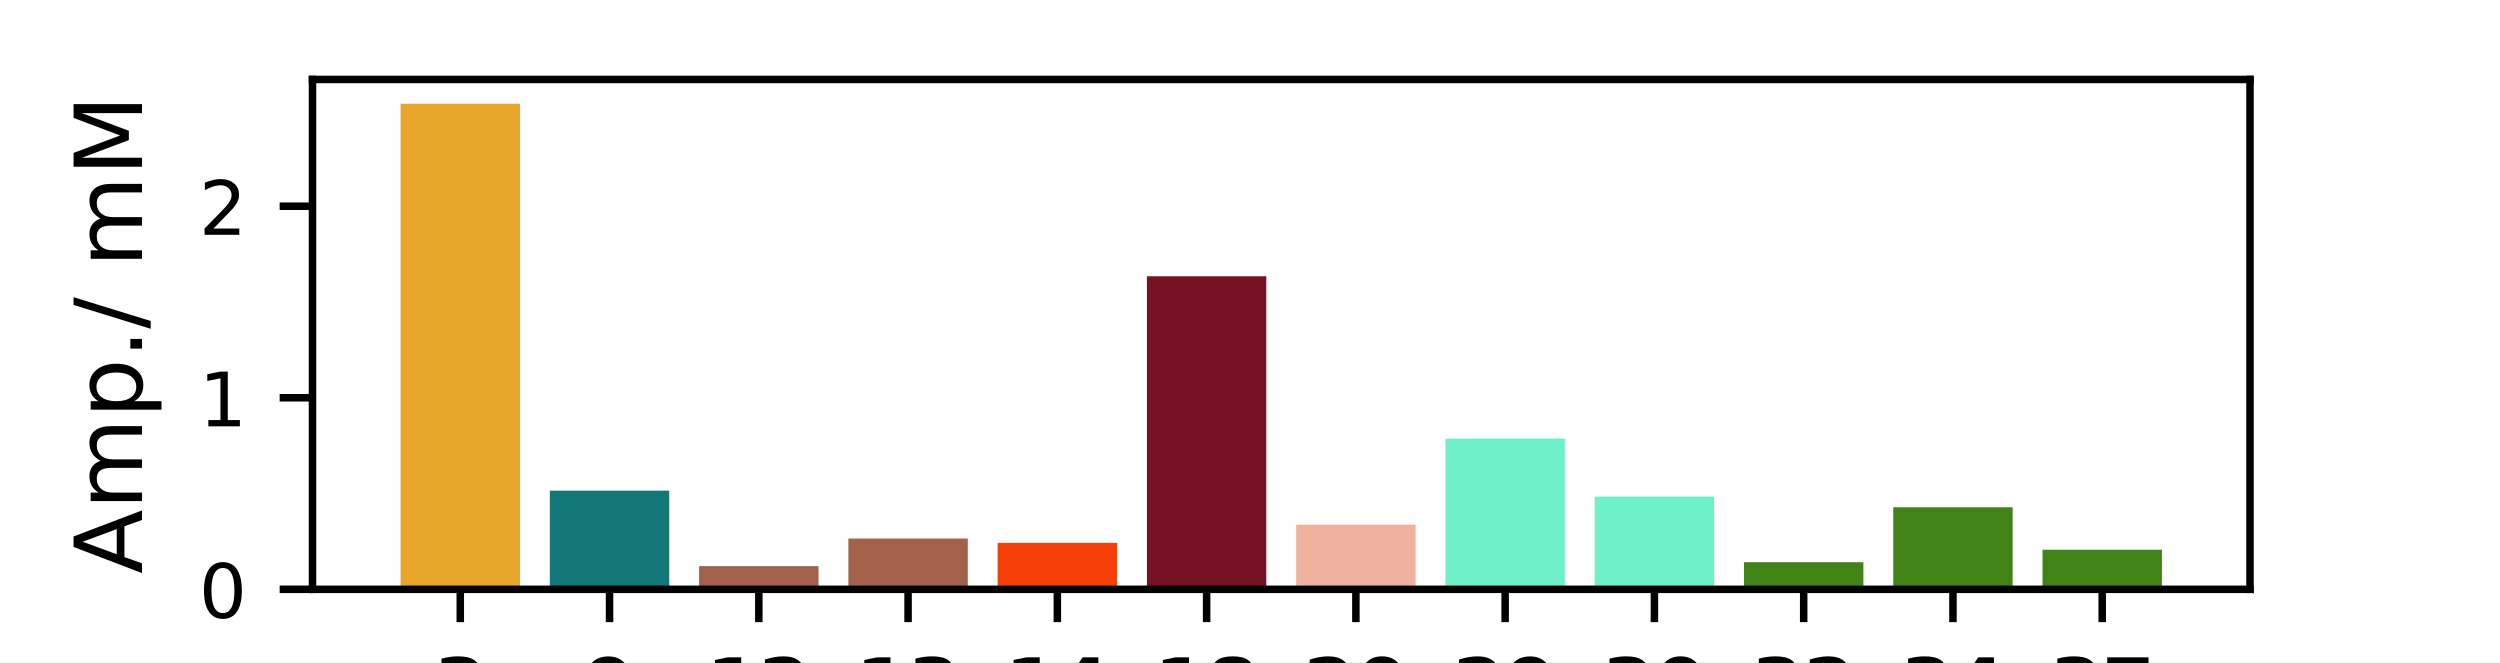
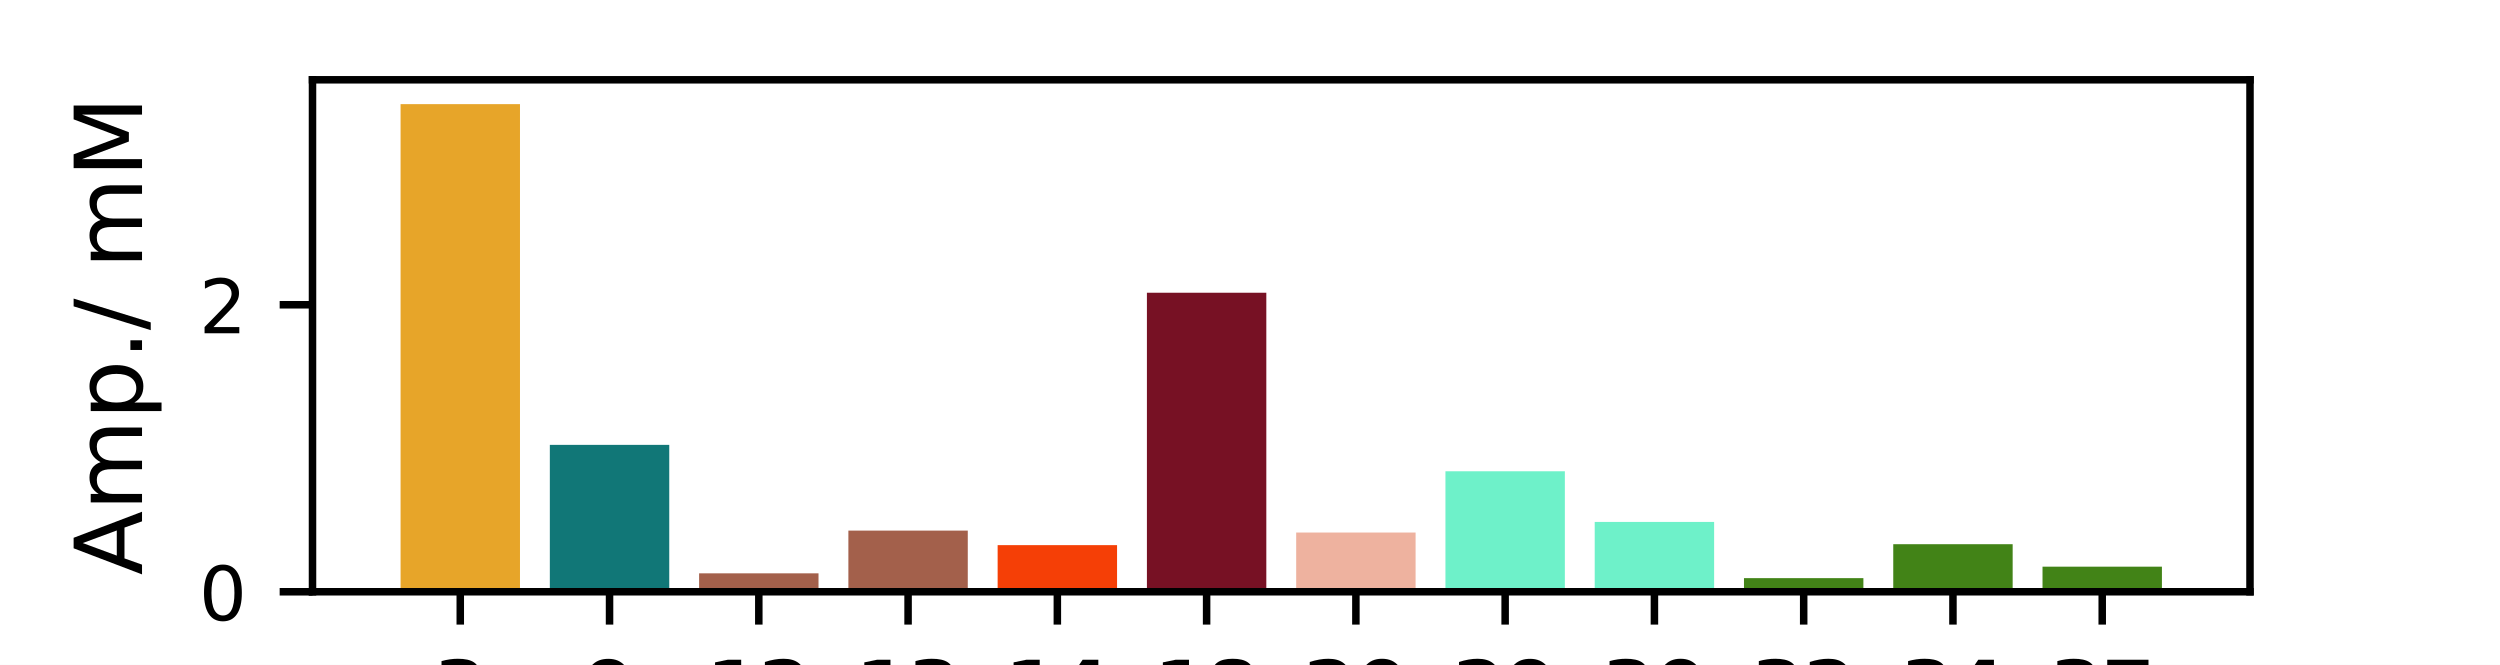
- <svg xmlns="http://www.w3.org/2000/svg" xmlns:xlink="http://www.w3.org/1999/xlink" height="70.56pt" version="1.1" viewBox="0 0 266.4 70.56" width="266.4pt">
+ <svg xmlns="http://www.w3.org/2000/svg" xmlns:xlink="http://www.w3.org/1999/xlink" height="70.866pt" version="1.1" viewBox="0 0 266.457 70.866" width="266.457pt">
  <defs>
    <style type="text/css">*{stroke-linecap:butt;stroke-linejoin:round;}</style>
  </defs>
  <g id="figure_1">
    <g id="patch_1">
-       <path d="M 0 70.56  L 266.4 70.56  L 266.4 0  L 0 0  z " style="fill:#ffffff;" />
+       <path d="M 0 70.866  L 266.457 70.866  L 266.457 0  L 0 0  z " style="fill:#ffffff;" />
    </g>
    <g id="axes_1">
      <g id="patch_2">
-         <path d="M 33.3 62.798  L 239.76 62.798  L 239.76 8.467  L 33.3 8.467  z " style="fill:#ffffff;" />
+         <path d="M 33.307 63.071  L 239.811 63.071  L 239.811 8.504  L 33.307 8.504  z " style="fill:#ffffff;" />
      </g>
      <g id="patch_3">
-         <path clip-path="url(#paff6892901)" d="M 42.685 62.798  L 55.409 62.798  L 55.409 11.054  L 42.685 11.054  z " style="fill:#e7a529;" />
+         <path clip-path="url(#p280300fe35)" d="M 42.694 63.071  L 55.421 63.071  L 55.421 11.102  L 42.694 11.102  z " style="fill:#e7a529;" />
      </g>
      <g id="patch_4">
-         <path clip-path="url(#paff6892901)" d="M 58.591 62.798  L 71.315 62.798  L 71.315 52.285  L 58.591 52.285  z " style="fill:#117777;" />
+         <path clip-path="url(#p280300fe35)" d="M 58.603 63.071  L 71.331 63.071  L 71.331 47.412  L 58.603 47.412  z " style="fill:#117777;" />
      </g>
      <g id="patch_5">
-         <path clip-path="url(#paff6892901)" d="M 74.497 62.798  L 87.221 62.798  L 87.221 60.325  L 74.497 60.325  z " style="fill:#a3604b;" />
+         <path clip-path="url(#p280300fe35)" d="M 74.512 63.071  L 87.24 63.071  L 87.24 61.11  L 74.512 61.11  z " style="fill:#a3604b;" />
      </g>
      <g id="patch_6">
-         <path clip-path="url(#paff6892901)" d="M 90.403 62.798  L 103.127 62.798  L 103.127 57.387  L 90.403 57.387  z " style="fill:#a3604b;" />
+         <path clip-path="url(#p280300fe35)" d="M 90.422 63.071  L 103.149 63.071  L 103.149 56.556  L 90.422 56.556  z " style="fill:#a3604b;" />
      </g>
      <g id="patch_7">
-         <path clip-path="url(#paff6892901)" d="M 106.309 62.798  L 119.033 62.798  L 119.033 57.845  L 106.309 57.845  z " style="fill:#f53f06;" />
+         <path clip-path="url(#p280300fe35)" d="M 106.331 63.071  L 119.059 63.071  L 119.059 58.103  L 106.331 58.103  z " style="fill:#f53f06;" />
      </g>
      <g id="patch_8">
-         <path clip-path="url(#paff6892901)" d="M 122.215 62.798  L 134.939 62.798  L 134.939 29.436  L 122.215 29.436  z " style="fill:#771124;" />
+         <path clip-path="url(#p280300fe35)" d="M 122.241 63.071  L 134.968 63.071  L 134.968 31.2  L 122.241 31.2  z " style="fill:#771124;" />
      </g>
      <g id="patch_9">
-         <path clip-path="url(#paff6892901)" d="M 138.121 62.798  L 150.845 62.798  L 150.845 55.906  L 138.121 55.906  z " style="fill:#eeb29f;" />
+         <path clip-path="url(#p280300fe35)" d="M 138.15 63.071  L 150.878 63.071  L 150.878 56.762  L 138.15 56.762  z " style="fill:#eeb29f;" />
      </g>
      <g id="patch_10">
-         <path clip-path="url(#paff6892901)" d="M 154.027 62.798  L 166.751 62.798  L 166.751 46.74  L 154.027 46.74  z " style="fill:#6ef1c9;" />
+         <path clip-path="url(#p280300fe35)" d="M 154.059 63.071  L 166.787 63.071  L 166.787 50.227  L 154.059 50.227  z " style="fill:#6ef1c9;" />
      </g>
      <g id="patch_11">
-         <path clip-path="url(#paff6892901)" d="M 169.933 62.798  L 182.657 62.798  L 182.657 52.919  L 169.933 52.919  z " style="fill:#6ef1c9;" />
+         <path clip-path="url(#p280300fe35)" d="M 169.969 63.071  L 182.696 63.071  L 182.696 55.631  L 169.969 55.631  z " style="fill:#6ef1c9;" />
      </g>
      <g id="patch_12">
-         <path clip-path="url(#paff6892901)" d="M 185.839 62.798  L 198.563 62.798  L 198.563 59.906  L 185.839 59.906  z " style="fill:#428317;" />
+         <path clip-path="url(#p280300fe35)" d="M 185.878 63.071  L 198.606 63.071  L 198.606 61.619  L 185.878 61.619  z " style="fill:#428317;" />
      </g>
      <g id="patch_13">
-         <path clip-path="url(#paff6892901)" d="M 201.745 62.798  L 214.469 62.798  L 214.469 54.057  L 201.745 54.057  z " style="fill:#428317;" />
+         <path clip-path="url(#p280300fe35)" d="M 201.788 63.071  L 214.515 63.071  L 214.515 58.001  L 201.788 58.001  z " style="fill:#428317;" />
      </g>
      <g id="patch_14">
-         <path clip-path="url(#paff6892901)" d="M 217.651 62.798  L 230.375 62.798  L 230.375 58.579  L 217.651 58.579  z " style="fill:#428317;" />
+         <path clip-path="url(#p280300fe35)" d="M 217.697 63.071  L 230.424 63.071  L 230.424 60.394  L 217.697 60.394  z " style="fill:#428317;" />
      </g>
      <g id="matplotlib.axis_1">
        <g id="xtick_1">
          <g id="line2d_1">
            <defs>
-               <path d="M 0 0  L 0 3.5  " id="m3ce08e1052" style="stroke:#000000;stroke-width:0.8;" />
+               <path d="M 0 0  L 0 3.5  " id="me6a4031d52" style="stroke:#000000;stroke-width:0.8;" />
            </defs>
            <g>
-               <use style="stroke:#000000;stroke-width:0.8;" x="49.047" xlink:href="#m3ce08e1052" y="62.798" />
+               <use style="stroke:#000000;stroke-width:0.8;" x="49.057" xlink:href="#me6a4031d52" y="63.071" />
            </g>
          </g>
          <g id="text_1">
-             <g transform="translate(46.26382 75.87715)scale(0.08 -0.08)">
+             <g transform="translate(46.27426 76.14962)scale(0.08 -0.08)">
              <defs>
                <path d="M 2981 2516  Q 3453 2394 3698 2092  Q 3944 1791 3944 1325  Q 3944 631 3412 270  Q 2881 -91 1863 -91  Q 1503 -91 1142 -33  Q 781 25 428 141  L 428 1069  Q 766 900 1098 814  Q 1431 728 1753 728  Q 2231 728 2486 893  Q 2741 1059 2741 1369  Q 2741 1688 2480 1852  Q 2219 2016 1709 2016  L 1228 2016  L 1228 2791  L 1734 2791  Q 2188 2791 2409 2933  Q 2631 3075 2631 3366  Q 2631 3634 2415 3781  Q 2200 3928 1806 3928  Q 1516 3928 1219 3862  Q 922 3797 628 3669  L 628 4550  Q 984 4650 1334 4700  Q 1684 4750 2022 4750  Q 2931 4750 3382 4451  Q 3834 4153 3834 3553  Q 3834 3144 3618 2883  Q 3403 2622 2981 2516  z " id="DejaVuSans-Bold-33" transform="scale(0.015625)" />
              </defs>
              <use xlink:href="#DejaVuSans-Bold-33" />
            </g>
          </g>
        </g>
        <g id="xtick_2">
          <g id="line2d_2">
            <g>
-               <use style="stroke:#000000;stroke-width:0.8;" x="64.953" xlink:href="#m3ce08e1052" y="62.798" />
+               <use style="stroke:#000000;stroke-width:0.8;" x="64.967" xlink:href="#me6a4031d52" y="63.071" />
            </g>
          </g>
          <g id="text_2">
-             <g transform="translate(62.16983 75.87715)scale(0.08 -0.08)">
+             <g transform="translate(62.18366 76.14962)scale(0.08 -0.08)">
              <defs>
                <path d="M 641 103  L 641 966  Q 928 831 1190 764  Q 1453 697 1709 697  Q 2247 697 2547 995  Q 2847 1294 2900 1881  Q 2688 1725 2447 1647  Q 2206 1569 1925 1569  Q 1209 1569 770 1986  Q 331 2403 331 3084  Q 331 3838 820 4291  Q 1309 4744 2131 4744  Q 3044 4744 3544 4128  Q 4044 3513 4044 2388  Q 4044 1231 3459 570  Q 2875 -91 1856 -91  Q 1528 -91 1228 -42  Q 928 6 641 103  z M 2125 2350  Q 2441 2350 2600 2554  Q 2759 2759 2759 3169  Q 2759 3575 2600 3781  Q 2441 3988 2125 3988  Q 1809 3988 1650 3781  Q 1491 3575 1491 3169  Q 1491 2759 1650 2554  Q 1809 2350 2125 2350  z " id="DejaVuSans-Bold-39" transform="scale(0.015625)" />
              </defs>
              <use xlink:href="#DejaVuSans-Bold-39" />
            </g>
          </g>
        </g>
        <g id="xtick_3">
          <g id="line2d_3">
            <g>
-               <use style="stroke:#000000;stroke-width:0.8;" x="80.859" xlink:href="#m3ce08e1052" y="62.798" />
+               <use style="stroke:#000000;stroke-width:0.8;" x="80.876" xlink:href="#me6a4031d52" y="63.071" />
            </g>
          </g>
          <g id="text_3">
-             <g transform="translate(75.29272 75.87715)scale(0.08 -0.08)">
+             <g transform="translate(75.30993 76.14962)scale(0.08 -0.08)">
              <defs>
                <path d="M 750 831  L 1813 831  L 1813 3847  L 722 3622  L 722 4441  L 1806 4666  L 2950 4666  L 2950 831  L 4013 831  L 4013 0  L 750 0  L 750 831  z " id="DejaVuSans-Bold-31" transform="scale(0.015625)" />
                <path d="M 1844 884  L 3897 884  L 3897 0  L 506 0  L 506 884  L 2209 2388  Q 2438 2594 2547 2791  Q 2656 2988 2656 3200  Q 2656 3528 2436 3728  Q 2216 3928 1850 3928  Q 1569 3928 1234 3808  Q 900 3688 519 3450  L 519 4475  Q 925 4609 1322 4679  Q 1719 4750 2100 4750  Q 2938 4750 3402 4381  Q 3866 4013 3866 3353  Q 3866 2972 3669 2642  Q 3472 2313 2841 1759  L 1844 884  z " id="DejaVuSans-Bold-32" transform="scale(0.015625)" />
              </defs>
              <use xlink:href="#DejaVuSans-Bold-31" />
              <use x="69.58" xlink:href="#DejaVuSans-Bold-32" />
            </g>
          </g>
        </g>
        <g id="xtick_4">
          <g id="line2d_4">
            <g>
-               <use style="stroke:#000000;stroke-width:0.8;" x="96.765" xlink:href="#m3ce08e1052" y="62.798" />
+               <use style="stroke:#000000;stroke-width:0.8;" x="96.786" xlink:href="#me6a4031d52" y="63.071" />
            </g>
          </g>
          <g id="text_4">
-             <g transform="translate(91.19873 75.87715)scale(0.08 -0.08)">
+             <g transform="translate(91.21932 76.14962)scale(0.08 -0.08)">
              <use xlink:href="#DejaVuSans-Bold-31" />
              <use x="69.58" xlink:href="#DejaVuSans-Bold-33" />
            </g>
          </g>
        </g>
        <g id="xtick_5">
          <g id="line2d_5">
            <g>
-               <use style="stroke:#000000;stroke-width:0.8;" x="112.671" xlink:href="#m3ce08e1052" y="62.798" />
+               <use style="stroke:#000000;stroke-width:0.8;" x="112.695" xlink:href="#me6a4031d52" y="63.071" />
            </g>
          </g>
          <g id="text_5">
-             <g transform="translate(107.1047 75.87715)scale(0.08 -0.08)">
+             <g transform="translate(107.1287 76.14962)scale(0.08 -0.08)">
              <defs>
                <path d="M 2356 3675  L 1038 1722  L 2356 1722  L 2356 3675  z M 2156 4666  L 3494 4666  L 3494 1722  L 4159 1722  L 4159 850  L 3494 850  L 3494 0  L 2356 0  L 2356 850  L 288 850  L 288 1881  L 2156 4666  z " id="DejaVuSans-Bold-34" transform="scale(0.015625)" />
              </defs>
              <use xlink:href="#DejaVuSans-Bold-31" />
              <use x="69.58" xlink:href="#DejaVuSans-Bold-34" />
            </g>
          </g>
        </g>
        <g id="xtick_6">
          <g id="line2d_6">
            <g>
-               <use style="stroke:#000000;stroke-width:0.8;" x="128.577" xlink:href="#m3ce08e1052" y="62.798" />
+               <use style="stroke:#000000;stroke-width:0.8;" x="128.604" xlink:href="#me6a4031d52" y="63.071" />
            </g>
          </g>
          <g id="text_6">
-             <g transform="translate(123.0107 75.87715)scale(0.08 -0.08)">
+             <g transform="translate(123.0381 76.14962)scale(0.08 -0.08)">
              <defs>
                <path d="M 2228 2088  Q 1891 2088 1709 1903  Q 1528 1719 1528 1375  Q 1528 1031 1709 848  Q 1891 666 2228 666  Q 2563 666 2741 848  Q 2919 1031 2919 1375  Q 2919 1722 2741 1905  Q 2563 2088 2228 2088  z M 1350 2484  Q 925 2613 709 2878  Q 494 3144 494 3541  Q 494 4131 934 4440  Q 1375 4750 2228 4750  Q 3075 4750 3515 4442  Q 3956 4134 3956 3541  Q 3956 3144 3739 2878  Q 3522 2613 3097 2484  Q 3572 2353 3814 2058  Q 4056 1763 4056 1313  Q 4056 619 3595 264  Q 3134 -91 2228 -91  Q 1319 -91 855 264  Q 391 619 391 1313  Q 391 1763 633 2058  Q 875 2353 1350 2484  z M 1631 3419  Q 1631 3141 1786 2991  Q 1941 2841 2228 2841  Q 2509 2841 2662 2991  Q 2816 3141 2816 3419  Q 2816 3697 2662 3845  Q 2509 3994 2228 3994  Q 1941 3994 1786 3844  Q 1631 3694 1631 3419  z " id="DejaVuSans-Bold-38" transform="scale(0.015625)" />
              </defs>
              <use xlink:href="#DejaVuSans-Bold-31" />
              <use x="69.58" xlink:href="#DejaVuSans-Bold-38" />
            </g>
          </g>
        </g>
        <g id="xtick_7">
          <g id="line2d_7">
            <g>
-               <use style="stroke:#000000;stroke-width:0.8;" x="144.483" xlink:href="#m3ce08e1052" y="62.798" />
+               <use style="stroke:#000000;stroke-width:0.8;" x="144.514" xlink:href="#me6a4031d52" y="63.071" />
            </g>
          </g>
          <g id="text_7">
-             <g transform="translate(138.9168 75.87715)scale(0.08 -0.08)">
+             <g transform="translate(138.9475 76.14962)scale(0.08 -0.08)">
              <defs>
                <path d="M 2944 2338  Q 2944 3213 2780 3570  Q 2616 3928 2228 3928  Q 1841 3928 1675 3570  Q 1509 3213 1509 2338  Q 1509 1453 1675 1090  Q 1841 728 2228 728  Q 2613 728 2778 1090  Q 2944 1453 2944 2338  z M 4147 2328  Q 4147 1169 3647 539  Q 3147 -91 2228 -91  Q 1306 -91 806 539  Q 306 1169 306 2328  Q 306 3491 806 4120  Q 1306 4750 2228 4750  Q 3147 4750 3647 4120  Q 4147 3491 4147 2328  z " id="DejaVuSans-Bold-30" transform="scale(0.015625)" />
              </defs>
              <use xlink:href="#DejaVuSans-Bold-32" />
              <use x="69.58" xlink:href="#DejaVuSans-Bold-30" />
            </g>
          </g>
        </g>
        <g id="xtick_8">
          <g id="line2d_8">
            <g>
-               <use style="stroke:#000000;stroke-width:0.8;" x="160.389" xlink:href="#m3ce08e1052" y="62.798" />
+               <use style="stroke:#000000;stroke-width:0.8;" x="160.423" xlink:href="#me6a4031d52" y="63.071" />
            </g>
          </g>
          <g id="text_8">
-             <g transform="translate(154.8228 75.87715)scale(0.08 -0.08)">
+             <g transform="translate(154.8569 76.14962)scale(0.08 -0.08)">
              <use xlink:href="#DejaVuSans-Bold-32" />
              <use x="69.58" xlink:href="#DejaVuSans-Bold-39" />
            </g>
          </g>
        </g>
        <g id="xtick_9">
          <g id="line2d_9">
            <g>
-               <use style="stroke:#000000;stroke-width:0.8;" x="176.295" xlink:href="#m3ce08e1052" y="62.798" />
+               <use style="stroke:#000000;stroke-width:0.8;" x="176.333" xlink:href="#me6a4031d52" y="63.071" />
            </g>
          </g>
          <g id="text_9">
-             <g transform="translate(170.7288 75.87715)scale(0.08 -0.08)">
+             <g transform="translate(170.7663 76.14962)scale(0.08 -0.08)">
              <use xlink:href="#DejaVuSans-Bold-33" />
              <use x="69.58" xlink:href="#DejaVuSans-Bold-30" />
            </g>
          </g>
        </g>
        <g id="xtick_10">
          <g id="line2d_10">
            <g>
-               <use style="stroke:#000000;stroke-width:0.8;" x="192.201" xlink:href="#m3ce08e1052" y="62.798" />
+               <use style="stroke:#000000;stroke-width:0.8;" x="192.242" xlink:href="#me6a4031d52" y="63.071" />
            </g>
          </g>
          <g id="text_10">
-             <g transform="translate(186.6348 75.87715)scale(0.08 -0.08)">
+             <g transform="translate(186.6757 76.14962)scale(0.08 -0.08)">
              <use xlink:href="#DejaVuSans-Bold-33" />
              <use x="69.58" xlink:href="#DejaVuSans-Bold-32" />
            </g>
          </g>
        </g>
        <g id="xtick_11">
          <g id="line2d_11">
            <g>
-               <use style="stroke:#000000;stroke-width:0.8;" x="208.107" xlink:href="#m3ce08e1052" y="62.798" />
+               <use style="stroke:#000000;stroke-width:0.8;" x="208.151" xlink:href="#me6a4031d52" y="63.071" />
            </g>
          </g>
          <g id="text_11">
-             <g transform="translate(202.5408 75.87715)scale(0.08 -0.08)">
+             <g transform="translate(202.5851 76.14962)scale(0.08 -0.08)">
              <use xlink:href="#DejaVuSans-Bold-33" />
              <use x="69.58" xlink:href="#DejaVuSans-Bold-34" />
            </g>
          </g>
        </g>
        <g id="xtick_12">
          <g id="line2d_12">
            <g>
-               <use style="stroke:#000000;stroke-width:0.8;" x="224.013" xlink:href="#m3ce08e1052" y="62.798" />
+               <use style="stroke:#000000;stroke-width:0.8;" x="224.061" xlink:href="#me6a4031d52" y="63.071" />
            </g>
          </g>
          <g id="text_12">
-             <g transform="translate(218.4468 75.87715)scale(0.08 -0.08)">
+             <g transform="translate(218.4945 76.14962)scale(0.08 -0.08)">
              <defs>
                <path d="M 428 4666  L 3944 4666  L 3944 3988  L 2125 0  L 953 0  L 2675 3781  L 428 3781  L 428 4666  z " id="DejaVuSans-Bold-37" transform="scale(0.015625)" />
              </defs>
              <use xlink:href="#DejaVuSans-Bold-33" />
              <use x="69.58" xlink:href="#DejaVuSans-Bold-37" />
            </g>
          </g>
        </g>
        <g id="text_13">
-           <g transform="translate(88.26047 89.13934)scale(0.1 -0.1)">
+           <g transform="translate(88.28952 89.4118)scale(0.1 -0.1)">
            <defs>
              <path d="M 4122 4306  L 4122 3641  Q 3803 3938 3442 4084  Q 3081 4231 2675 4231  Q 1875 4231 1450 3742  Q 1025 3253 1025 2328  Q 1025 1406 1450 917  Q 1875 428 2675 428  Q 3081 428 3442 575  Q 3803 722 4122 1019  L 4122 359  Q 3791 134 3420 21  Q 3050 -91 2638 -91  Q 1578 -91 968 557  Q 359 1206 359 2328  Q 359 3453 968 4101  Q 1578 4750 2638 4750  Q 3056 4750 3426 4639  Q 3797 4528 4122 4306  z " id="DejaVuSans-43" transform="scale(0.015625)" />
              <path d="M 1959 3097  Q 1497 3097 1228 2736  Q 959 2375 959 1747  Q 959 1119 1226 758  Q 1494 397 1959 397  Q 2419 397 2687 759  Q 2956 1122 2956 1747  Q 2956 2369 2687 2733  Q 2419 3097 1959 3097  z M 1959 3584  Q 2709 3584 3137 3096  Q 3566 2609 3566 1747  Q 3566 888 3137 398  Q 2709 -91 1959 -91  Q 1206 -91 779 398  Q 353 888 353 1747  Q 353 2609 779 3096  Q 1206 3584 1959 3584  z " id="DejaVuSans-6f" transform="scale(0.015625)" />
              <path d="M 3328 2828  Q 3544 3216 3844 3400  Q 4144 3584 4550 3584  Q 5097 3584 5394 3201  Q 5691 2819 5691 2113  L 5691 0  L 5113 0  L 5113 2094  Q 5113 2597 4934 2840  Q 4756 3084 4391 3084  Q 3944 3084 3684 2787  Q 3425 2491 3425 1978  L 3425 0  L 2847 0  L 2847 2094  Q 2847 2600 2669 2842  Q 2491 3084 2119 3084  Q 1678 3084 1418 2786  Q 1159 2488 1159 1978  L 1159 0  L 581 0  L 581 3500  L 1159 3500  L 1159 2956  Q 1356 3278 1631 3431  Q 1906 3584 2284 3584  Q 2666 3584 2933 3390  Q 3200 3197 3328 2828  z " id="DejaVuSans-6d" transform="scale(0.015625)" />
              <path d="M 1159 525  L 1159 -1331  L 581 -1331  L 581 3500  L 1159 3500  L 1159 2969  Q 1341 3281 1617 3432  Q 1894 3584 2278 3584  Q 2916 3584 3314 3078  Q 3713 2572 3713 1747  Q 3713 922 3314 415  Q 2916 -91 2278 -91  Q 1894 -91 1617 61  Q 1341 213 1159 525  z M 3116 1747  Q 3116 2381 2855 2742  Q 2594 3103 2138 3103  Q 1681 3103 1420 2742  Q 1159 2381 1159 1747  Q 1159 1113 1420 752  Q 1681 391 2138 391  Q 2594 391 2855 752  Q 3116 1113 3116 1747  z " id="DejaVuSans-70" transform="scale(0.015625)" />
              <path d="M 544 1381  L 544 3500  L 1119 3500  L 1119 1403  Q 1119 906 1312 657  Q 1506 409 1894 409  Q 2359 409 2629 706  Q 2900 1003 2900 1516  L 2900 3500  L 3475 3500  L 3475 0  L 2900 0  L 2900 538  Q 2691 219 2414 64  Q 2138 -91 1772 -91  Q 1169 -91 856 284  Q 544 659 544 1381  z M 1991 3584  L 1991 3584  z " id="DejaVuSans-75" transform="scale(0.015625)" />
              <path d="M 3513 2113  L 3513 0  L 2938 0  L 2938 2094  Q 2938 2591 2744 2837  Q 2550 3084 2163 3084  Q 1697 3084 1428 2787  Q 1159 2491 1159 1978  L 1159 0  L 581 0  L 581 3500  L 1159 3500  L 1159 2956  Q 1366 3272 1645 3428  Q 1925 3584 2291 3584  Q 2894 3584 3203 3211  Q 3513 2838 3513 2113  z " id="DejaVuSans-6e" transform="scale(0.015625)" />
              <path d="M 2906 2969  L 2906 4863  L 3481 4863  L 3481 0  L 2906 0  L 2906 525  Q 2725 213 2448 61  Q 2172 -91 1784 -91  Q 1150 -91 751 415  Q 353 922 353 1747  Q 353 2572 751 3078  Q 1150 3584 1784 3584  Q 2172 3584 2448 3432  Q 2725 3281 2906 2969  z M 947 1747  Q 947 1113 1208 752  Q 1469 391 1925 391  Q 2381 391 2643 752  Q 2906 1113 2906 1747  Q 2906 2381 2643 2742  Q 2381 3103 1925 3103  Q 1469 3103 1208 2742  Q 947 2381 947 1747  z " id="DejaVuSans-64" transform="scale(0.015625)" />
              <path id="DejaVuSans-20" transform="scale(0.015625)" />
              <path d="M 3116 1747  Q 3116 2381 2855 2742  Q 2594 3103 2138 3103  Q 1681 3103 1420 2742  Q 1159 2381 1159 1747  Q 1159 1113 1420 752  Q 1681 391 2138 391  Q 2594 391 2855 752  Q 3116 1113 3116 1747  z M 1159 2969  Q 1341 3281 1617 3432  Q 1894 3584 2278 3584  Q 2916 3584 3314 3078  Q 3713 2572 3713 1747  Q 3713 922 3314 415  Q 2916 -91 2278 -91  Q 1894 -91 1617 61  Q 1341 213 1159 525  L 1159 0  L 581 0  L 581 4863  L 1159 4863  L 1159 2969  z " id="DejaVuSans-62" transform="scale(0.015625)" />
              <path d="M 3597 1894  L 3597 1613  L 953 1613  Q 991 1019 1311 708  Q 1631 397 2203 397  Q 2534 397 2845 478  Q 3156 559 3463 722  L 3463 178  Q 3153 47 2828 -22  Q 2503 -91 2169 -91  Q 1331 -91 842 396  Q 353 884 353 1716  Q 353 2575 817 3079  Q 1281 3584 2069 3584  Q 2775 3584 3186 3129  Q 3597 2675 3597 1894  z M 3022 2063  Q 3016 2534 2758 2815  Q 2500 3097 2075 3097  Q 1594 3097 1305 2825  Q 1016 2553 972 2059  L 3022 2063  z " id="DejaVuSans-65" transform="scale(0.015625)" />
              <path d="M 2631 2963  Q 2534 3019 2420 3045  Q 2306 3072 2169 3072  Q 1681 3072 1420 2755  Q 1159 2438 1159 1844  L 1159 0  L 581 0  L 581 3500  L 1159 3500  L 1159 2956  Q 1341 3275 1631 3429  Q 1922 3584 2338 3584  Q 2397 3584 2469 3576  Q 2541 3569 2628 3553  L 2631 2963  z " id="DejaVuSans-72" transform="scale(0.015625)" />
            </defs>
            <use xlink:href="#DejaVuSans-43" />
            <use x="69.824" xlink:href="#DejaVuSans-6f" />
            <use x="131.006" xlink:href="#DejaVuSans-6d" />
            <use x="228.418" xlink:href="#DejaVuSans-70" />
            <use x="291.895" xlink:href="#DejaVuSans-6f" />
            <use x="353.076" xlink:href="#DejaVuSans-75" />
            <use x="416.455" xlink:href="#DejaVuSans-6e" />
            <use x="479.834" xlink:href="#DejaVuSans-64" />
            <use x="543.311" xlink:href="#DejaVuSans-20" />
            <use x="575.098" xlink:href="#DejaVuSans-6e" />
            <use x="638.477" xlink:href="#DejaVuSans-75" />
            <use x="701.855" xlink:href="#DejaVuSans-6d" />
            <use x="799.268" xlink:href="#DejaVuSans-62" />
            <use x="862.744" xlink:href="#DejaVuSans-65" />
            <use x="924.268" xlink:href="#DejaVuSans-72" />
          </g>
        </g>
      </g>
      <g id="matplotlib.axis_2">
        <g id="ytick_1">
          <g id="line2d_13">
            <defs>
-               <path d="M 0 0  L -3.5 0  " id="m6d92d43614" style="stroke:#000000;stroke-width:0.8;" />
+               <path d="M 0 0  L -3.5 0  " id="m0fc6633836" style="stroke:#000000;stroke-width:0.8;" />
            </defs>
            <g>
-               <use style="stroke:#000000;stroke-width:0.8;" x="33.3" xlink:href="#m6d92d43614" y="62.798" />
+               <use style="stroke:#000000;stroke-width:0.8;" x="33.307" xlink:href="#m0fc6633836" y="63.071" />
            </g>
          </g>
          <g id="text_14">
-             <g transform="translate(21.21 65.83777)scale(0.08 -0.08)">
+             <g transform="translate(21.21709 66.11024)scale(0.08 -0.08)">
              <defs>
                <path d="M 2034 4250  Q 1547 4250 1301 3770  Q 1056 3291 1056 2328  Q 1056 1369 1301 889  Q 1547 409 2034 409  Q 2525 409 2770 889  Q 3016 1369 3016 2328  Q 3016 3291 2770 3770  Q 2525 4250 2034 4250  z M 2034 4750  Q 2819 4750 3233 4129  Q 3647 3509 3647 2328  Q 3647 1150 3233 529  Q 2819 -91 2034 -91  Q 1250 -91 836 529  Q 422 1150 422 2328  Q 422 3509 836 4129  Q 1250 4750 2034 4750  z " id="DejaVuSans-30" transform="scale(0.015625)" />
              </defs>
              <use xlink:href="#DejaVuSans-30" />
            </g>
          </g>
        </g>
        <g id="ytick_2">
          <g id="line2d_14">
            <g>
-               <use style="stroke:#000000;stroke-width:0.8;" x="33.3" xlink:href="#m6d92d43614" y="42.388" />
+               <use style="stroke:#000000;stroke-width:0.8;" x="33.307" xlink:href="#m0fc6633836" y="32.482" />
            </g>
          </g>
          <g id="text_15">
-             <g transform="translate(21.21 45.42774)scale(0.08 -0.08)">
-               <defs>
-                 <path d="M 794 531  L 1825 531  L 1825 4091  L 703 3866  L 703 4441  L 1819 4666  L 2450 4666  L 2450 531  L 3481 531  L 3481 0  L 794 0  L 794 531  z " id="DejaVuSans-31" transform="scale(0.015625)" />
-               </defs>
-               <use xlink:href="#DejaVuSans-31" />
-             </g>
-           </g>
-         </g>
-         <g id="ytick_3">
-           <g id="line2d_15">
-             <g>
-               <use style="stroke:#000000;stroke-width:0.8;" x="33.3" xlink:href="#m6d92d43614" y="21.978" />
-             </g>
-           </g>
-           <g id="text_16">
-             <g transform="translate(21.21 25.01771)scale(0.08 -0.08)">
+             <g transform="translate(21.21709 35.52109)scale(0.08 -0.08)">
              <defs>
                <path d="M 1228 531  L 3431 531  L 3431 0  L 469 0  L 469 531  Q 828 903 1448 1529  Q 2069 2156 2228 2338  Q 2531 2678 2651 2914  Q 2772 3150 2772 3378  Q 2772 3750 2511 3984  Q 2250 4219 1831 4219  Q 1534 4219 1204 4116  Q 875 4013 500 3803  L 500 4441  Q 881 4594 1212 4672  Q 1544 4750 1819 4750  Q 2544 4750 2975 4387  Q 3406 4025 3406 3419  Q 3406 3131 3298 2873  Q 3191 2616 2906 2266  Q 2828 2175 2409 1742  Q 1991 1309 1228 531  z " id="DejaVuSans-32" transform="scale(0.015625)" />
              </defs>
              <use xlink:href="#DejaVuSans-32" />
            </g>
          </g>
        </g>
-         <g id="text_17">
-           <g transform="translate(15.13031 61.14452)rotate(-90)scale(0.1 -0.1)">
+         <g id="text_16">
+           <g transform="translate(15.1374 61.29912)rotate(-90)scale(0.1 -0.1)">
            <defs>
              <path d="M 2188 4044  L 1331 1722  L 3047 1722  L 2188 4044  z M 1831 4666  L 2547 4666  L 4325 0  L 3669 0  L 3244 1197  L 1141 1197  L 716 0  L 50 0  L 1831 4666  z " id="DejaVuSans-41" transform="scale(0.015625)" />
              <path d="M 684 794  L 1344 794  L 1344 0  L 684 0  L 684 794  z " id="DejaVuSans-2e" transform="scale(0.015625)" />
              <path d="M 1625 4666  L 2156 4666  L 531 -594  L 0 -594  L 1625 4666  z " id="DejaVuSans-2f" transform="scale(0.015625)" />
              <path d="M 628 4666  L 1569 4666  L 2759 1491  L 3956 4666  L 4897 4666  L 4897 0  L 4281 0  L 4281 4097  L 3078 897  L 2444 897  L 1241 4097  L 1241 0  L 628 0  L 628 4666  z " id="DejaVuSans-4d" transform="scale(0.015625)" />
            </defs>
            <use xlink:href="#DejaVuSans-41" />
            <use x="68.408" xlink:href="#DejaVuSans-6d" />
            <use x="165.82" xlink:href="#DejaVuSans-70" />
            <use x="229.297" xlink:href="#DejaVuSans-2e" />
            <use x="261.084" xlink:href="#DejaVuSans-2f" />
            <use x="294.775" xlink:href="#DejaVuSans-20" />
            <use x="326.562" xlink:href="#DejaVuSans-6d" />
            <use x="423.975" xlink:href="#DejaVuSans-4d" />
          </g>
        </g>
      </g>
      <g id="patch_15">
-         <path d="M 33.3 62.798  L 33.3 8.467  " style="fill:none;stroke:#000000;stroke-linecap:square;stroke-linejoin:miter;stroke-width:0.8;" />
+         <path d="M 33.307 63.071  L 33.307 8.504  " style="fill:none;stroke:#000000;stroke-linecap:square;stroke-linejoin:miter;stroke-width:0.8;" />
      </g>
      <g id="patch_16">
-         <path d="M 239.76 62.798  L 239.76 8.467  " style="fill:none;stroke:#000000;stroke-linecap:square;stroke-linejoin:miter;stroke-width:0.8;" />
+         <path d="M 239.811 63.071  L 239.811 8.504  " style="fill:none;stroke:#000000;stroke-linecap:square;stroke-linejoin:miter;stroke-width:0.8;" />
      </g>
      <g id="patch_17">
-         <path d="M 33.3 62.798  L 239.76 62.798  " style="fill:none;stroke:#000000;stroke-linecap:square;stroke-linejoin:miter;stroke-width:0.8;" />
+         <path d="M 33.307 63.071  L 239.811 63.071  " style="fill:none;stroke:#000000;stroke-linecap:square;stroke-linejoin:miter;stroke-width:0.8;" />
      </g>
      <g id="patch_18">
-         <path d="M 33.3 8.467  L 239.76 8.467  " style="fill:none;stroke:#000000;stroke-linecap:square;stroke-linejoin:miter;stroke-width:0.8;" />
+         <path d="M 33.307 8.504  L 239.811 8.504  " style="fill:none;stroke:#000000;stroke-linecap:square;stroke-linejoin:miter;stroke-width:0.8;" />
      </g>
    </g>
  </g>
  <defs>
-     <clipPath id="paff6892901">
-       <rect height="54.331" width="206.46" x="33.3" y="8.467" />
+     <clipPath id="p280300fe35">
+       <rect height="54.567" width="206.504" x="33.307" y="8.504" />
    </clipPath>
  </defs>
</svg>
